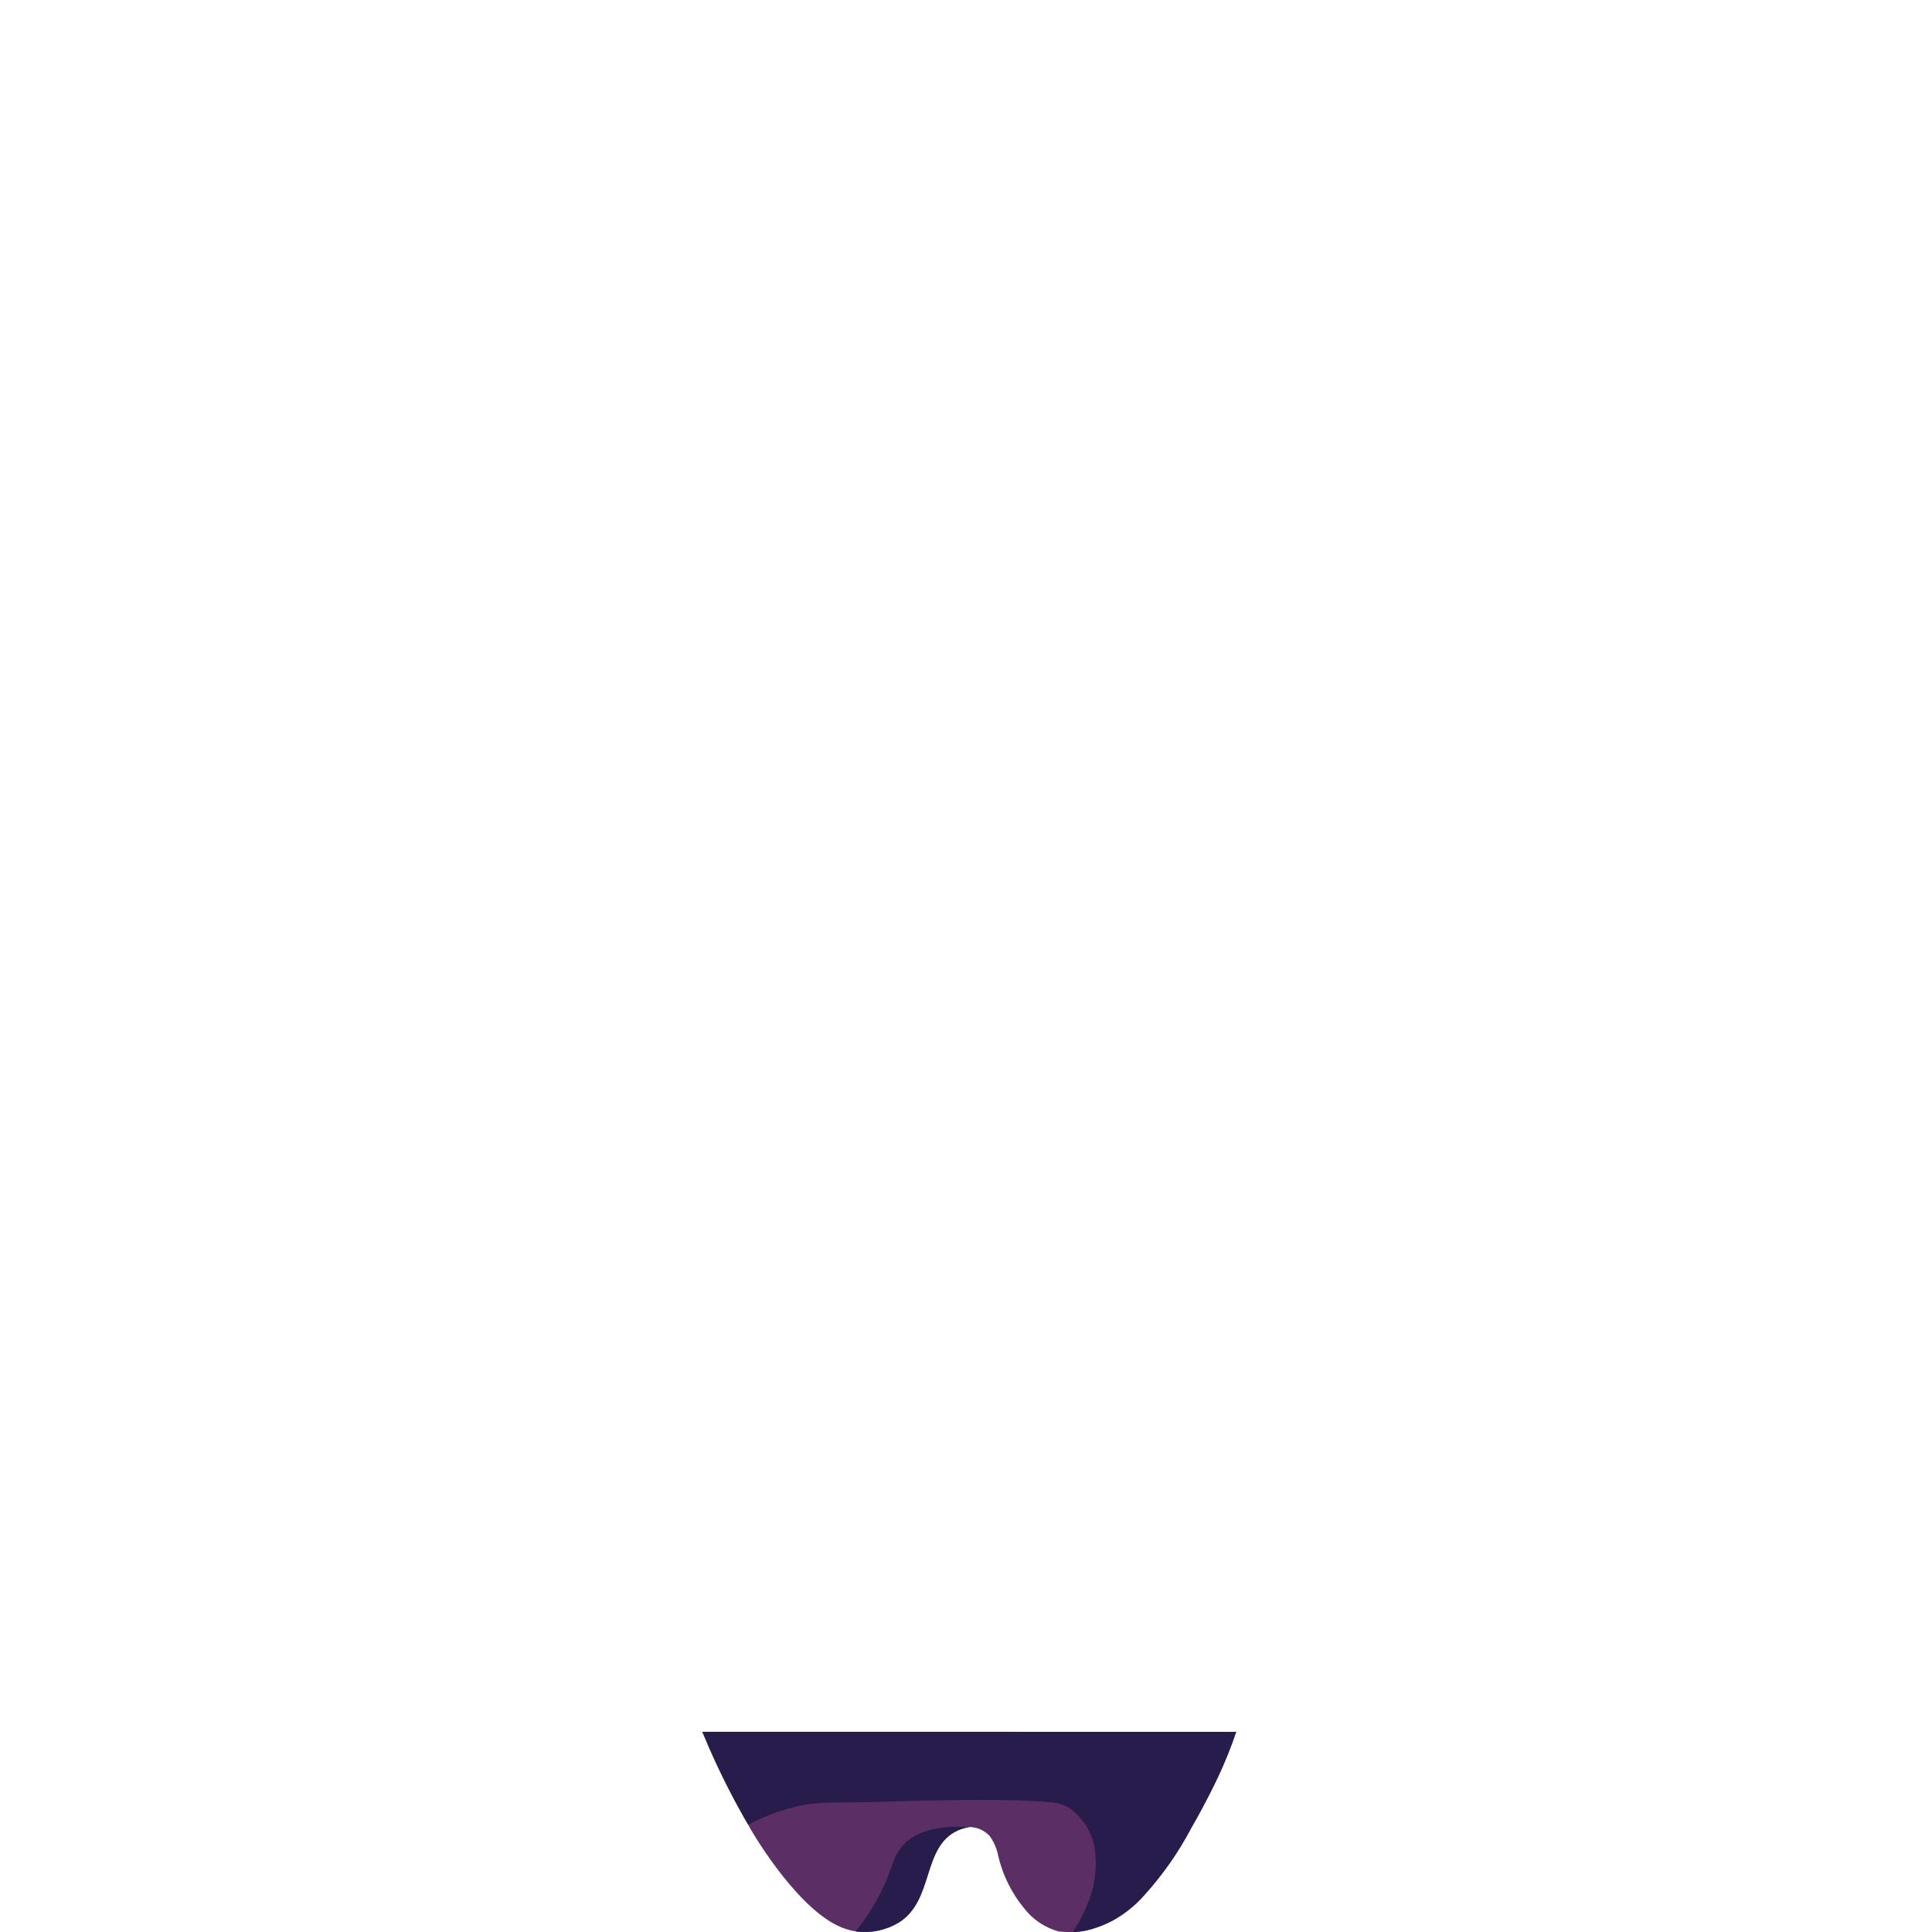
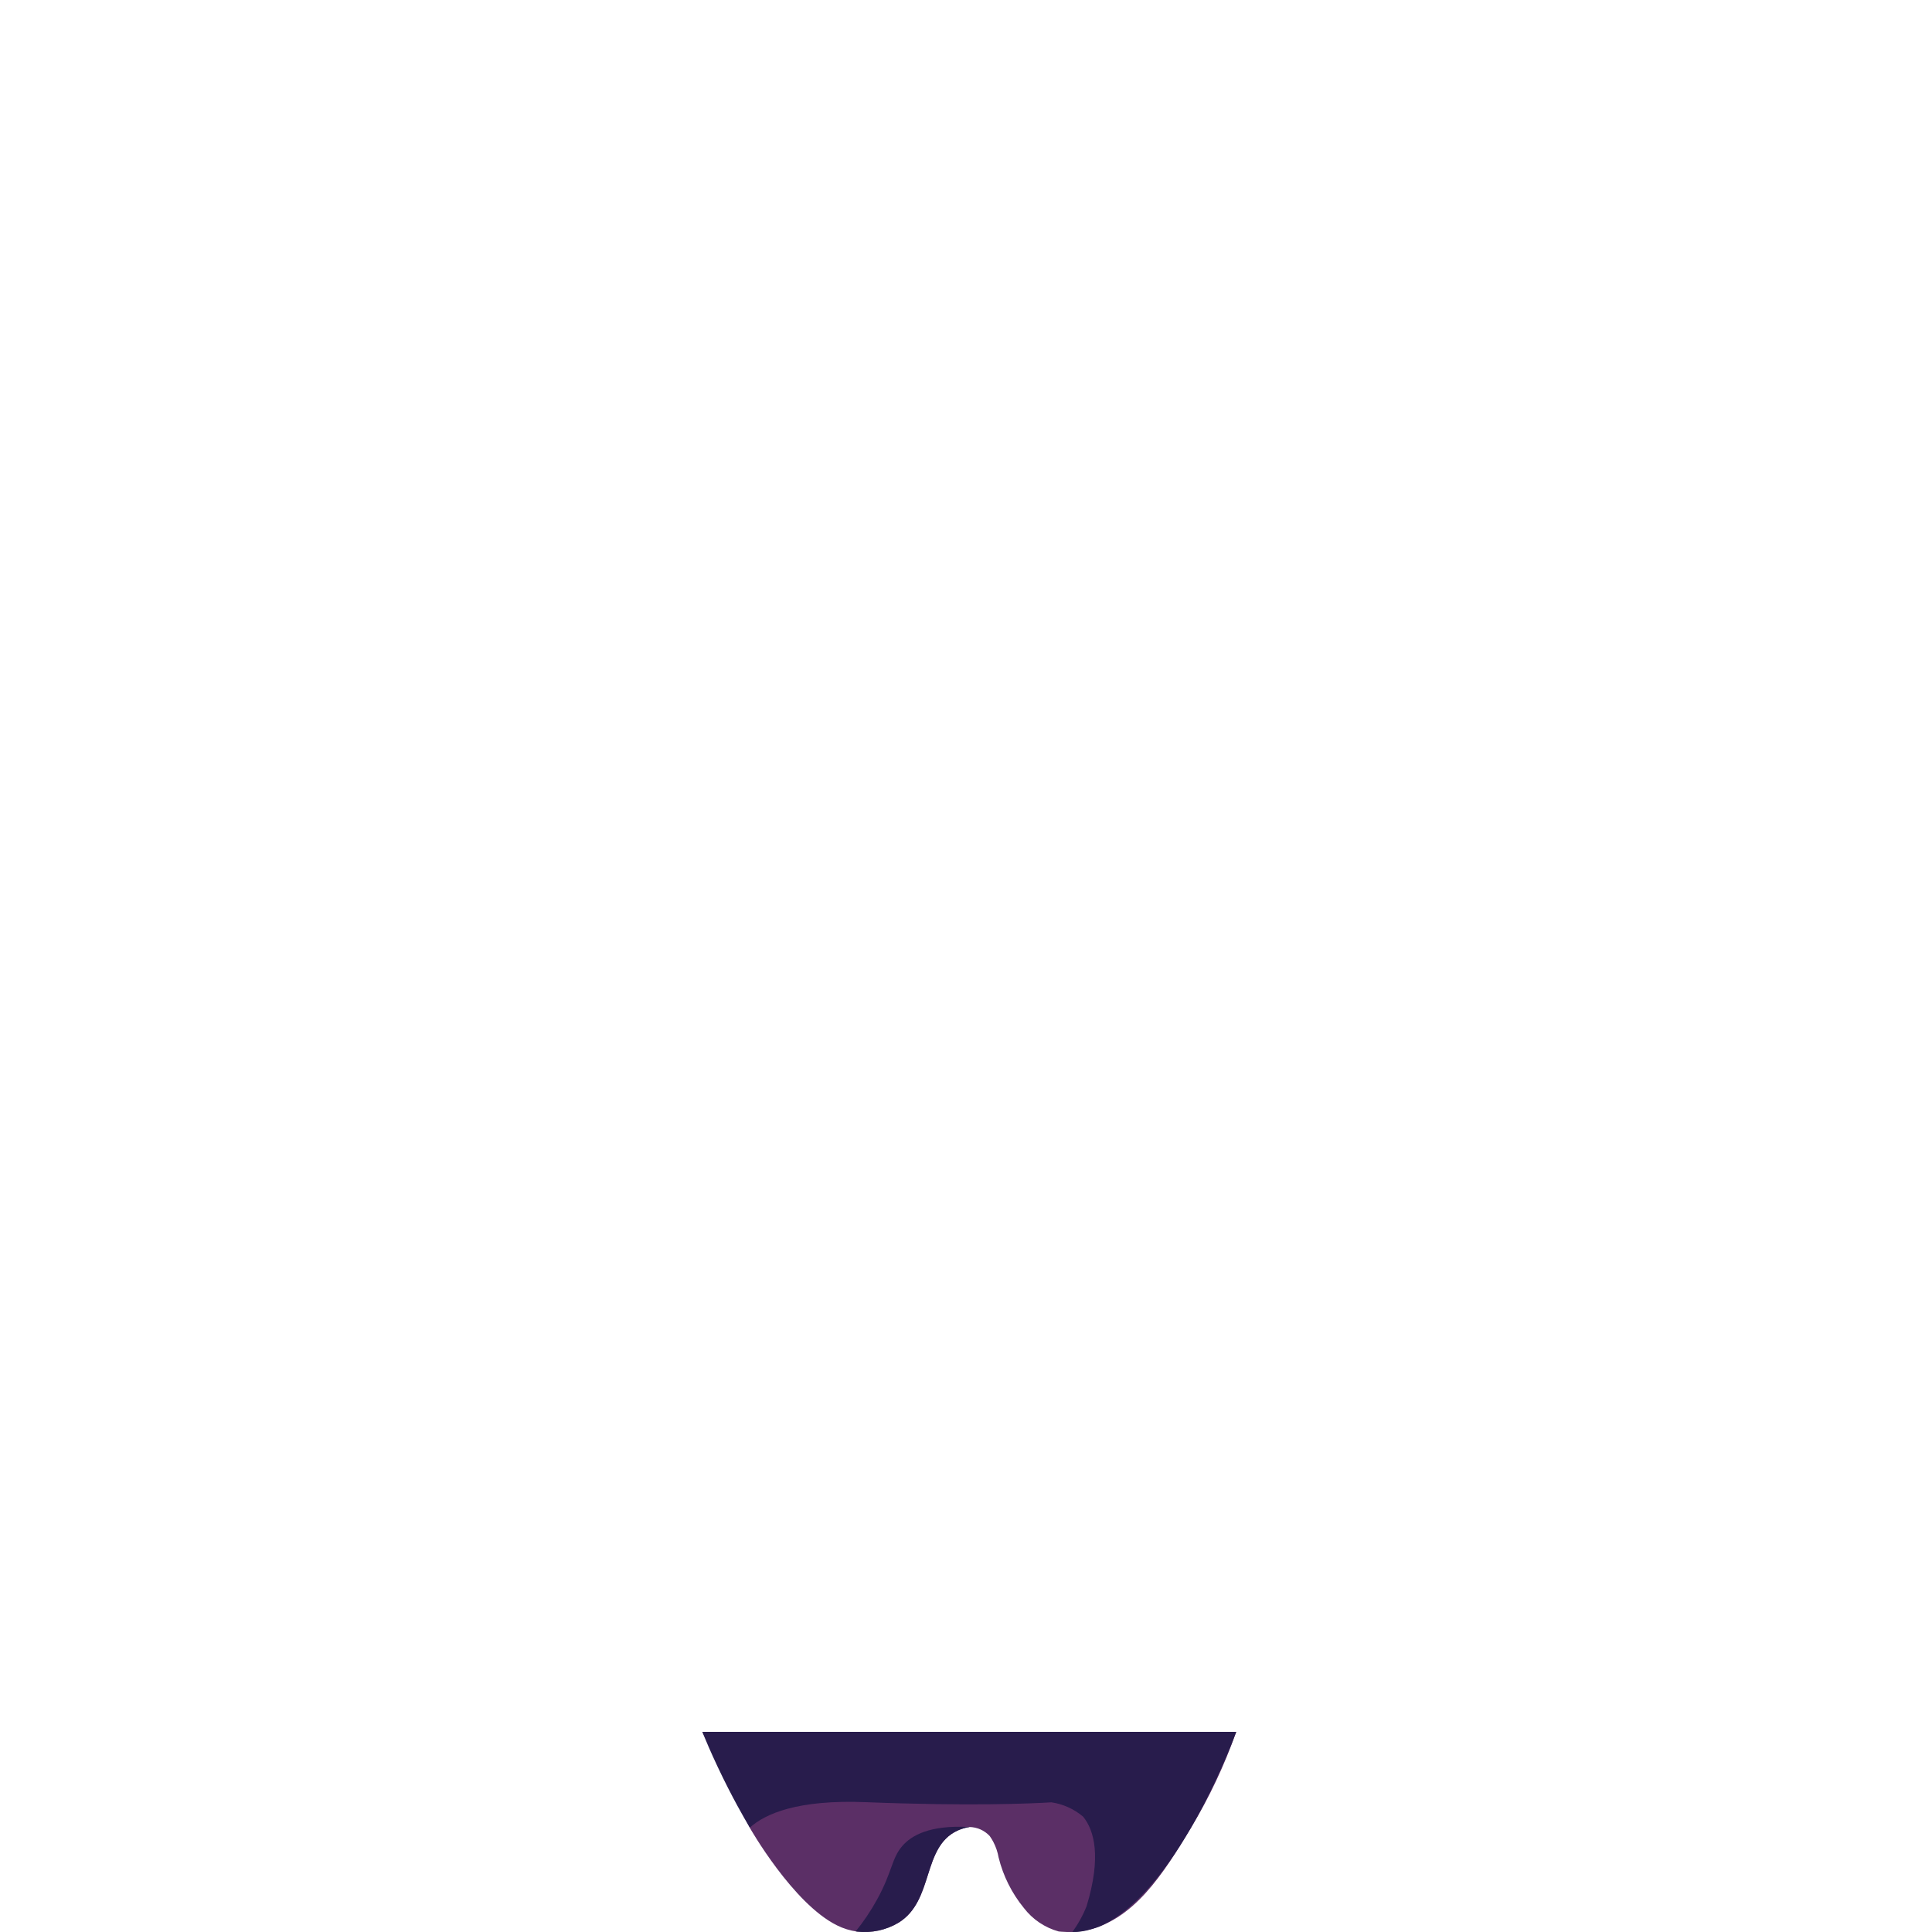
<svg xmlns="http://www.w3.org/2000/svg" id="Camada_1" data-name="Camada 1" viewBox="0 0 150 150">
  <defs>
    <clipPath id="clip-path">
      <path id="SVGID" d="M95.98,134.46a31.949,31.949,0,0,1-1.431,3.556c-.224.471-.447.907-.621,1.25-.58,1.136-1.112,2.108-1.43,2.659a25.374,25.374,0,0,1-3.642,5.211,9.103,9.103,0,0,1-2.51,2.008,8.761,8.761,0,0,1-1.955.731,4.663,4.663,0,0,1-.805.118c-.023-.001-.151.007-.326.007a4.916,4.916,0,0,1-.681-.02,5.05,5.05,0,0,1-3.087-1.845,9.449,9.449,0,0,1-1.961-3.922,4.111,4.111,0,0,0-.414-1.215,3.985,3.985,0,0,0-.276-.448,2.123,2.123,0,0,0-.376-.325,2.229,2.229,0,0,0-1.124-.37,2.416,2.416,0,0,0-.264.029,3.792,3.792,0,0,0-.753.251c-2.762,1.291-1.79,5.43-4.56,7.141a5.146,5.146,0,0,1-3.218.693,4.825,4.825,0,0,1-1.56-.483c-.524-.258-3.284-1.711-6.899-7.81-.207-.349-1.238-2.099-2.383-4.533-.51-1.085-.905-2.011-1.183-2.688Z" style="fill:none" />
    </clipPath>
  </defs>
  <path d="M95.98,134.46a40.632,40.632,0,0,1-3.516,7.457c-2.132,3.532-4.468,7.286-8.343,7.997-.359.066-.697.093-.697.093-.169.008-.301.004-.491-.002-.406-.013-.712-.043-.733-.045a5.129,5.129,0,0,1-2.708-1.826,9.967,9.967,0,0,1-1.961-3.922,4.111,4.111,0,0,0-.414-1.215,3.985,3.985,0,0,0-.276-.448,2.195,2.195,0,0,0-1.58-.7,3.521,3.521,0,0,0-.937.285c-2.762,1.291-1.79,5.43-4.56,7.141a5.146,5.146,0,0,1-3.218.693,5.023,5.023,0,0,1-1.56-.483C61.553,147.788,58.21,141.9,58.21,141.9l-3.68-7.44Z" style="fill:#5b2f66" />
  <g style="clip-path:url(#clip-path)">
    <path d="M75.26,141.85c.016.238.295,5.333-3.037,7.578a5.943,5.943,0,0,1-3.96,1.142A5.248,5.248,0,0,1,66.397,150a16.857,16.857,0,0,0,1.717-2.555c1.173-2.146,1.108-3.15,1.926-4.105C70.749,142.513,72.156,141.68,75.26,141.85Z" style="fill:#281c4c" />
-     <path d="M95.98,134.46l-44.368-.087a18.823,18.823,0,0,1,5.287,8.012,15.75,15.75,0,0,1,4.303-1.966c2.027-.573,3.161-.438,6.008-.499,2.772-.059,10.617-.376,14.424.012a3.368,3.368,0,0,1,1.268.367,4.778,4.778,0,0,1,2.088,3.182,8.081,8.081,0,0,1-.631,4.525,11.541,11.541,0,0,1-.533,1.109c-.182.332-.368.633-.55.902a.442.442,0,0,0,.363.042c.03,0,.05-.01.08-.01l.003-.005A8.865,8.865,0,0,0,89.394,150C93.99,148.29,96.936,141.989,95.98,134.46Z" style="fill:#281c4c" />
+     <path d="M95.98,134.46H54.53a46.62,46.62,0,0,0,3.68,7.44c1.22-1.1,3.76-2.19,9-1.98,8.108.32,12.843.11,14.424.012a4.945,4.945,0,0,1,2.463,1.115c.857,1.065,1.437,3.107.262,6.96a9.198,9.198,0,0,1-1.17,2.083,2.715,2.715,0,0,0,.28-.01.985.985,0,0,0,.17-.02c.03,0,.05-.01.08-.01l.003-.005C90.692,149.138,95.98,134.46,95.98,134.46Z" style="fill:#281c4c" />
  </g>
</svg>
